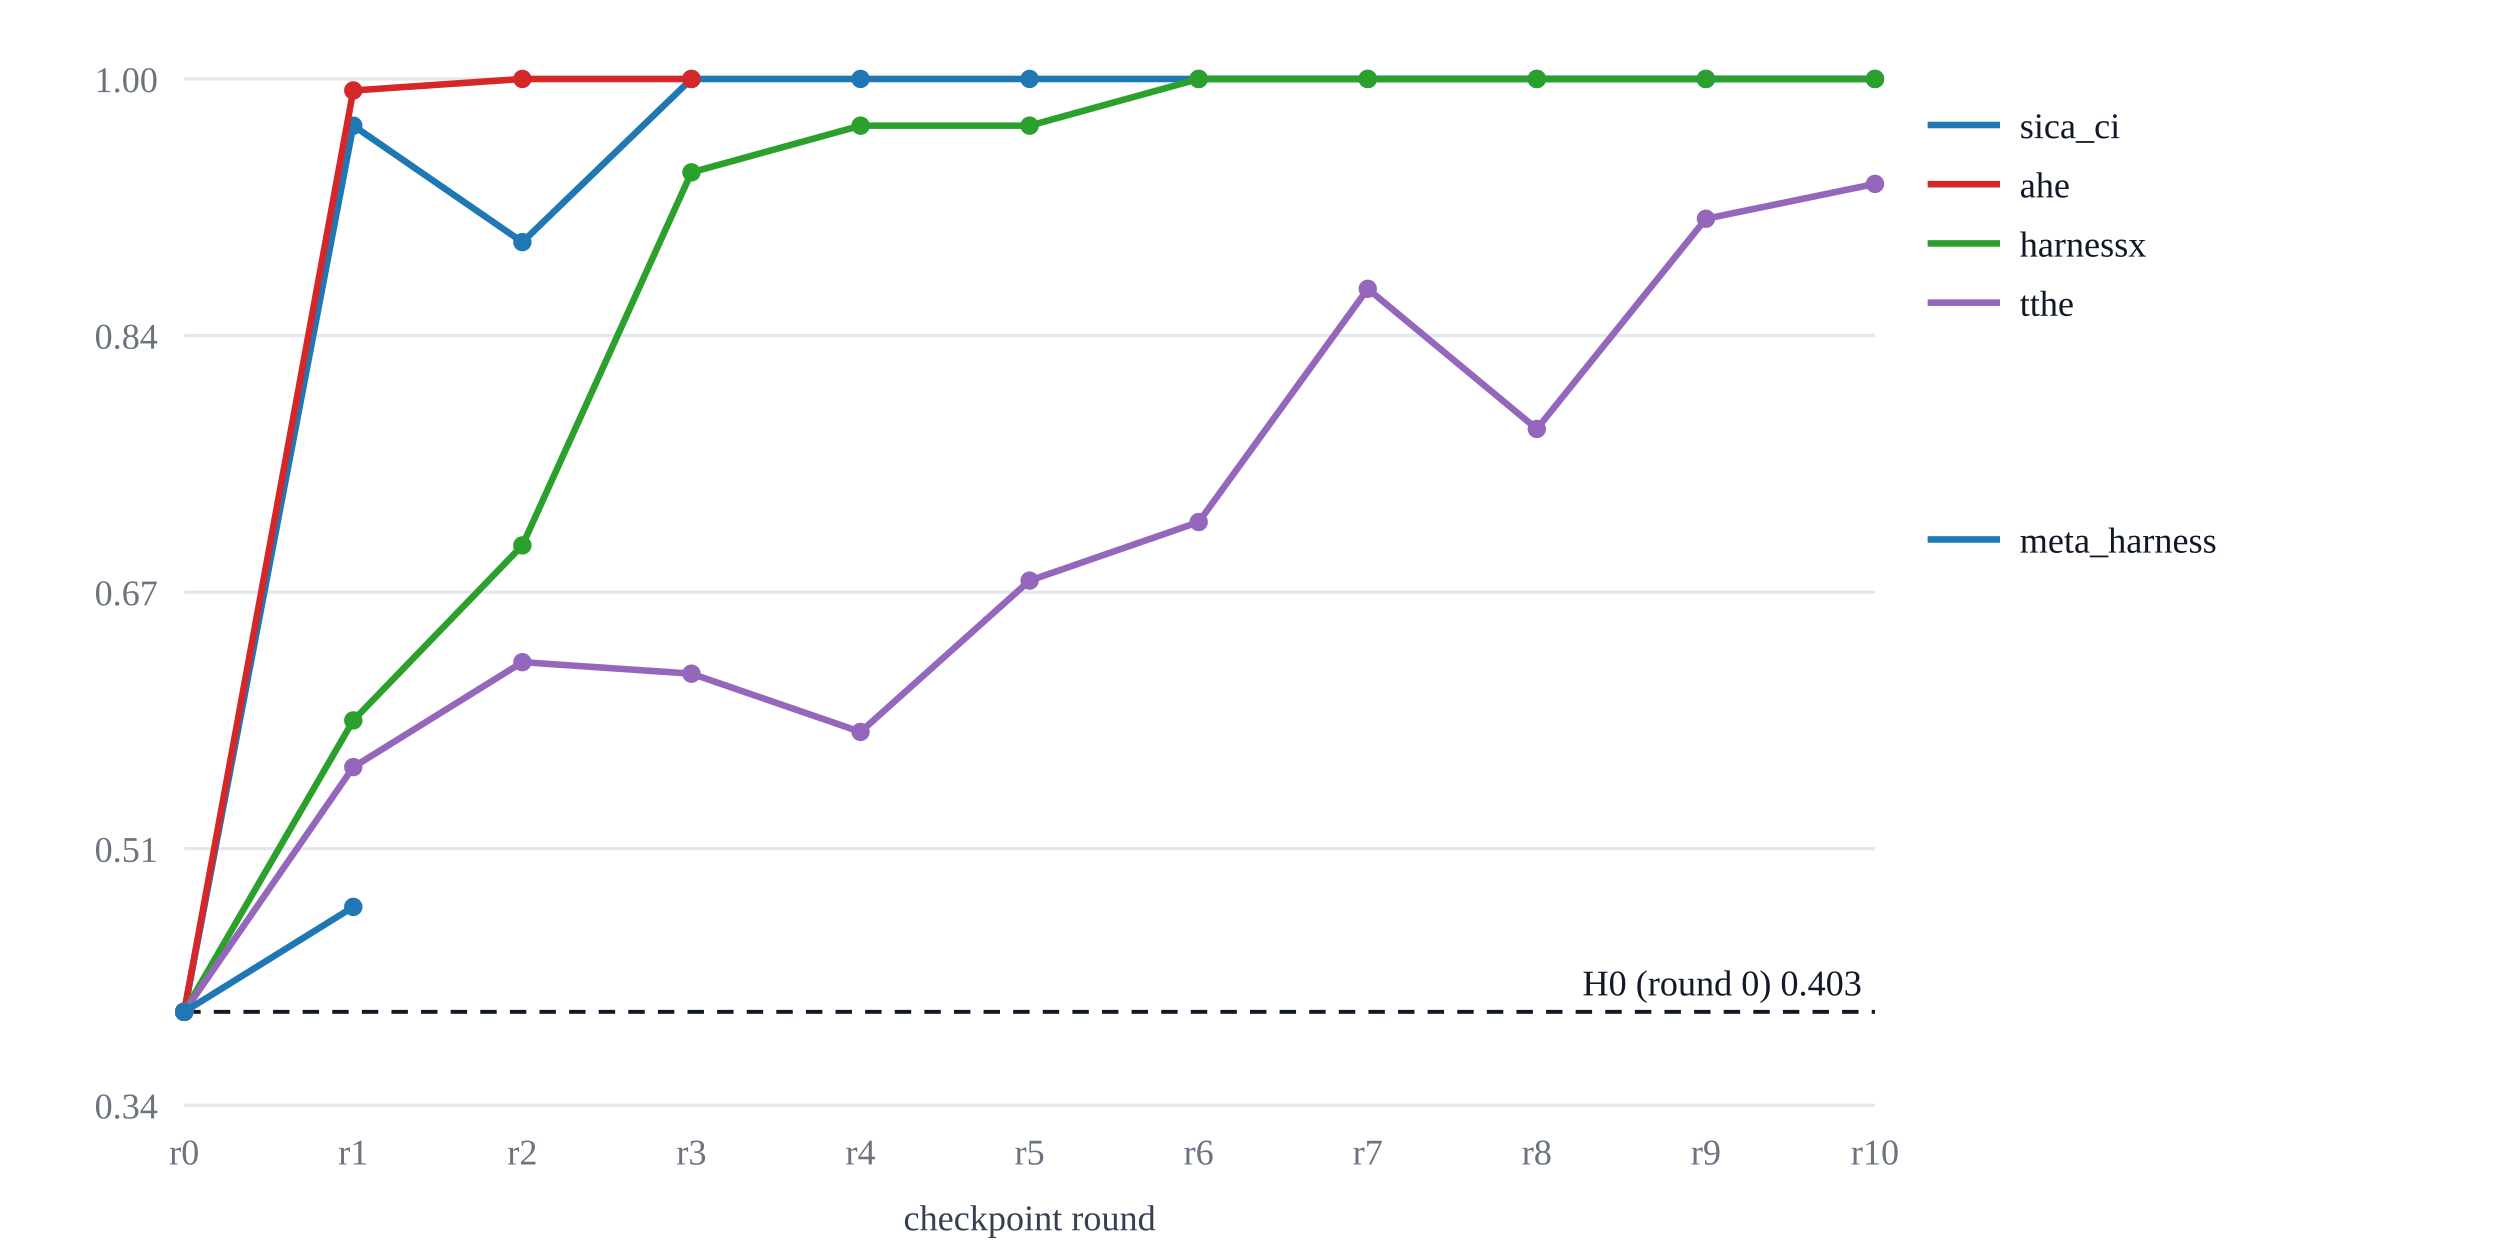
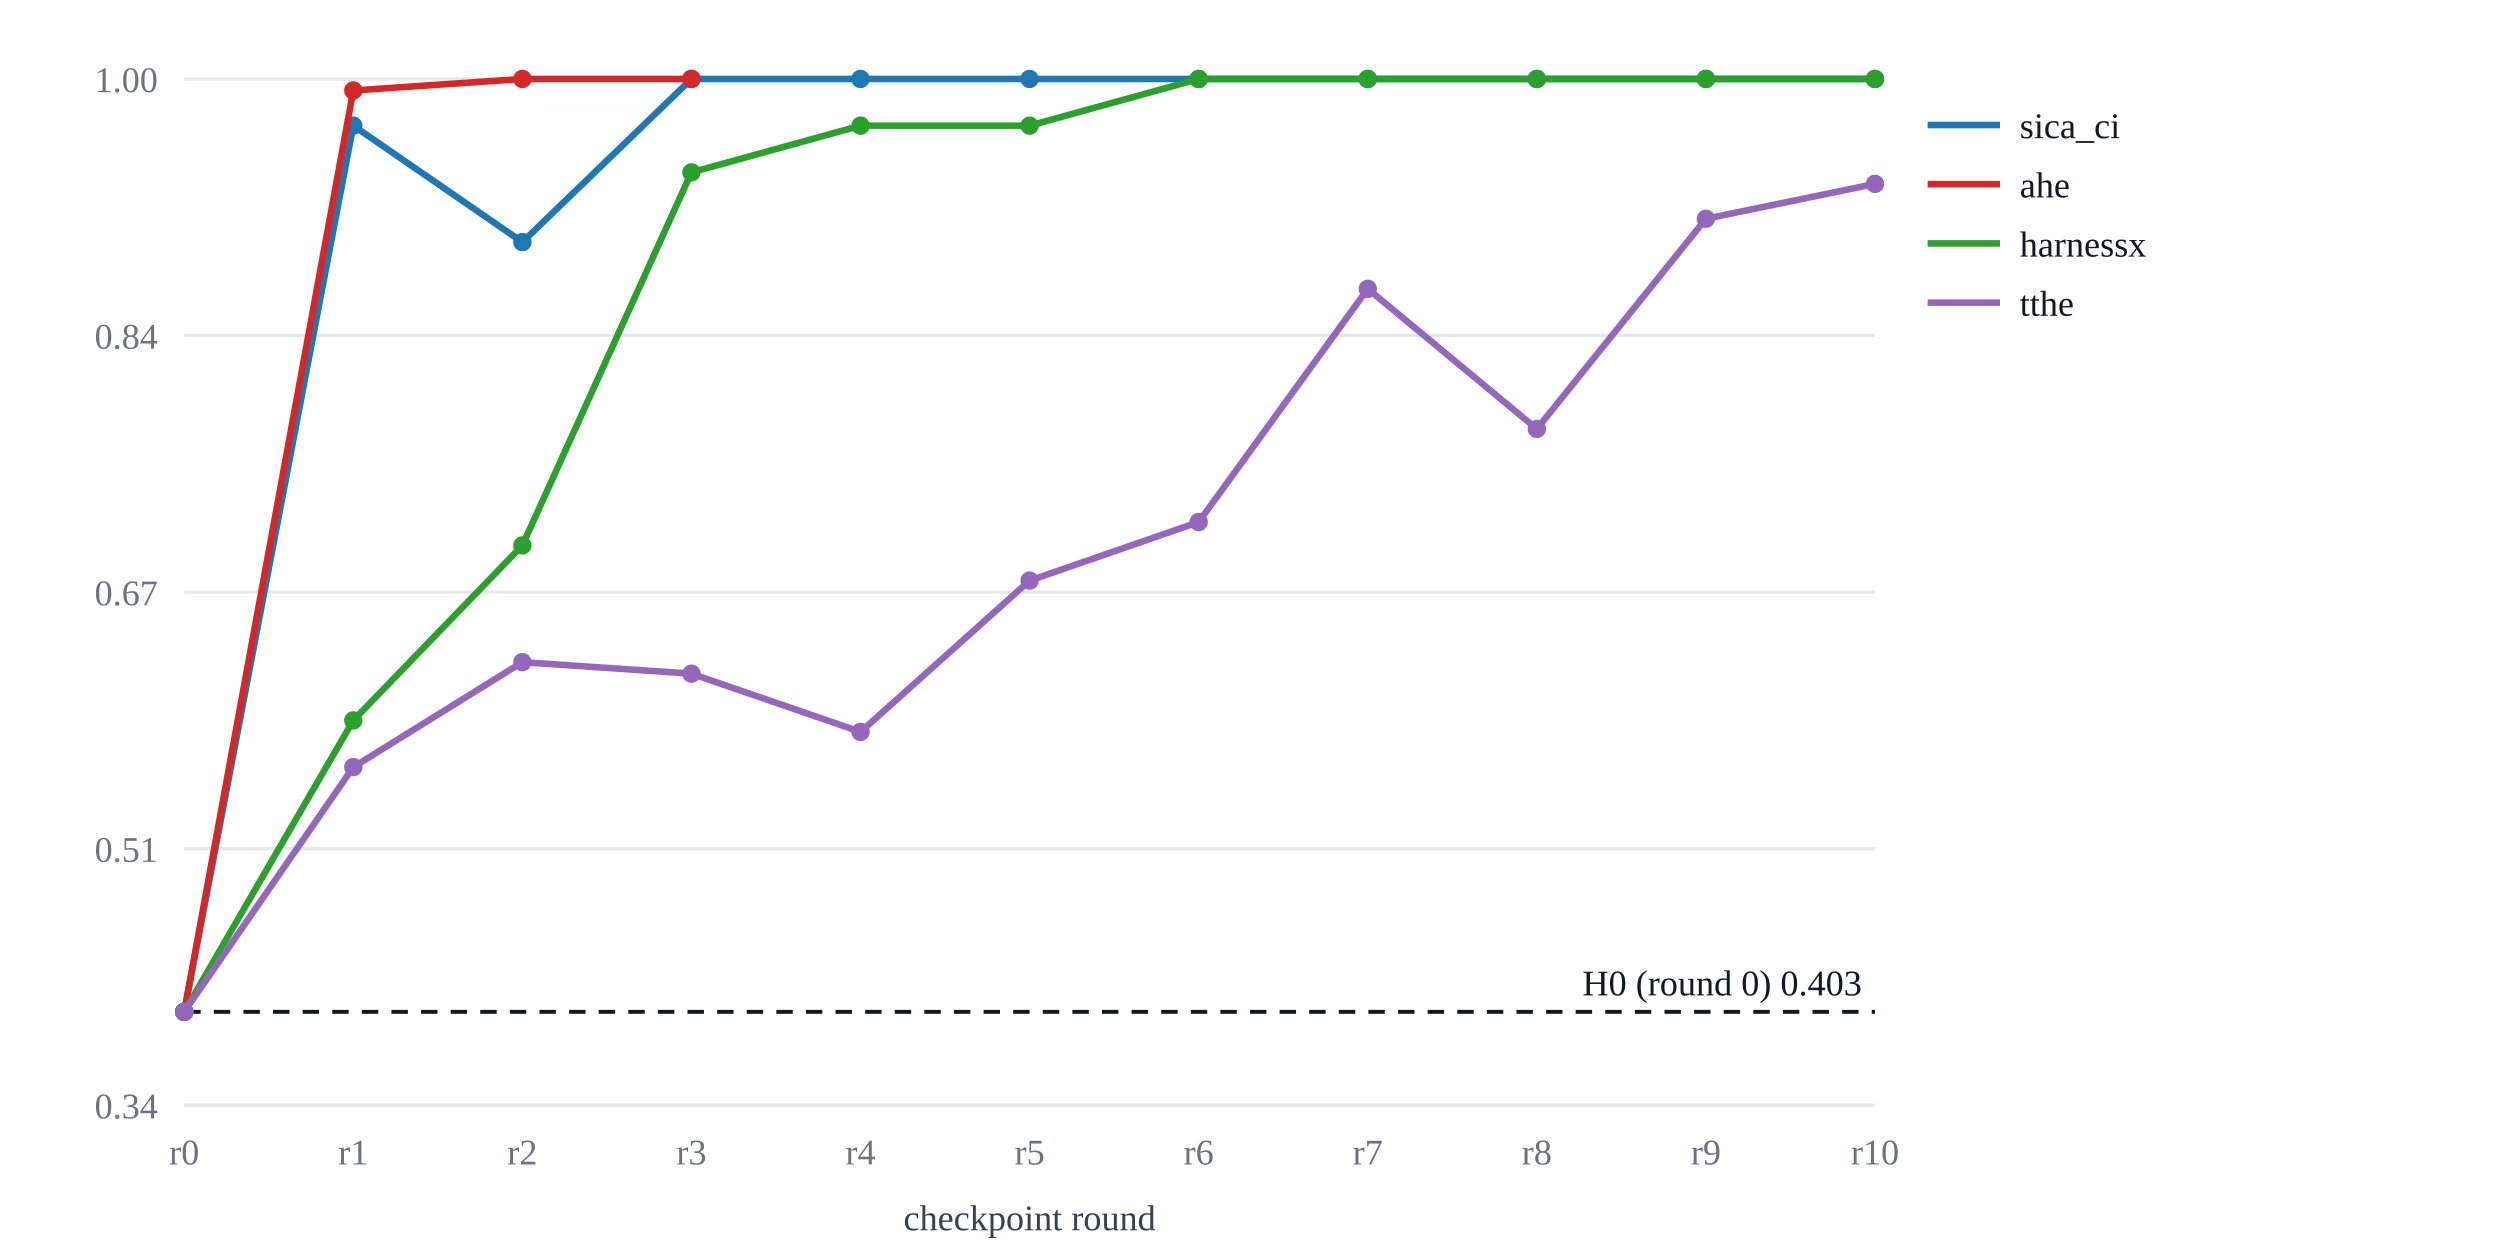
<svg xmlns="http://www.w3.org/2000/svg" width="760" height="380" viewBox="0 0 760 380" role="img" aria-label="Score by checkpoint round on valid_unseen">
  <rect width="760" height="380" fill="#ffffff" />
  <line x1="56" y1="336.0" x2="570" y2="336.0" stroke="#e5e7eb" stroke-width="1" />
  <text x="48" y="340.0" font-size="11" fill="#6b7280" text-anchor="end">0.34</text>
  <line x1="56" y1="258.0" x2="570" y2="258.0" stroke="#e5e7eb" stroke-width="1" />
  <text x="48" y="262.0" font-size="11" fill="#6b7280" text-anchor="end">0.51</text>
  <line x1="56" y1="180.0" x2="570" y2="180.0" stroke="#e5e7eb" stroke-width="1" />
  <text x="48" y="184.0" font-size="11" fill="#6b7280" text-anchor="end">0.67</text>
  <line x1="56" y1="102.0" x2="570" y2="102.0" stroke="#e5e7eb" stroke-width="1" />
  <text x="48" y="106.0" font-size="11" fill="#6b7280" text-anchor="end">0.84</text>
  <line x1="56" y1="24.0" x2="570" y2="24.0" stroke="#e5e7eb" stroke-width="1" />
  <text x="48" y="28.0" font-size="11" fill="#6b7280" text-anchor="end">1.00</text>
  <text x="56.0" y="354" font-size="11" fill="#6b7280" text-anchor="middle">r0</text>
  <text x="107.4" y="354" font-size="11" fill="#6b7280" text-anchor="middle">r1</text>
  <text x="158.8" y="354" font-size="11" fill="#6b7280" text-anchor="middle">r2</text>
  <text x="210.2" y="354" font-size="11" fill="#6b7280" text-anchor="middle">r3</text>
  <text x="261.6" y="354" font-size="11" fill="#6b7280" text-anchor="middle">r4</text>
  <text x="313.0" y="354" font-size="11" fill="#6b7280" text-anchor="middle">r5</text>
  <text x="364.4" y="354" font-size="11" fill="#6b7280" text-anchor="middle">r6</text>
  <text x="415.8" y="354" font-size="11" fill="#6b7280" text-anchor="middle">r7</text>
  <text x="467.2" y="354" font-size="11" fill="#6b7280" text-anchor="middle">r8</text>
  <text x="518.6" y="354" font-size="11" fill="#6b7280" text-anchor="middle">r9</text>
  <text x="570.0" y="354" font-size="11" fill="#6b7280" text-anchor="middle">r10</text>
  <line x1="56" y1="307.6" x2="570" y2="307.6" stroke="#111827" stroke-width="1.2" stroke-dasharray="5 4" />
  <text x="566" y="302.6" font-size="11" fill="#111827" text-anchor="end">H0 (round 0) 0.403</text>
  <g data-method-line="sica_ci">
    <path d="M56.0,307.6 L107.4,38.2 L158.8,73.6 L210.2,24.0 L261.6,24.0 L313.0,24.0 L364.4,24.0 L415.8,24.0 L467.2,24.0 L518.6,24.0 L570.0,24.0" fill="none" stroke="#1f77b4" stroke-width="2" />
    <circle cx="56.0" cy="307.6" r="2.8" fill="#1f77b4" />
    <circle cx="107.4" cy="38.2" r="2.8" fill="#1f77b4" />
    <circle cx="158.8" cy="73.6" r="2.8" fill="#1f77b4" />
    <circle cx="210.2" cy="24.0" r="2.8" fill="#1f77b4" />
    <circle cx="261.6" cy="24.0" r="2.8" fill="#1f77b4" />
    <circle cx="313.0" cy="24.0" r="2.8" fill="#1f77b4" />
    <circle cx="364.4" cy="24.0" r="2.8" fill="#1f77b4" />
    <circle cx="415.8" cy="24.0" r="2.8" fill="#1f77b4" />
    <circle cx="467.2" cy="24.0" r="2.8" fill="#1f77b4" />
    <circle cx="518.6" cy="24.0" r="2.8" fill="#1f77b4" />
    <circle cx="570.0" cy="24.0" r="2.8" fill="#1f77b4" />
    <line x1="586" y1="38" x2="608" y2="38" stroke="#1f77b4" stroke-width="2" />
    <text x="614" y="42" font-size="11" fill="#111827">sica_ci</text>
  </g>
  <g data-method-line="ahe">
    <path d="M56.0,307.6 L107.4,27.5 L158.8,24.0 L210.2,24.0" fill="none" stroke="#d62728" stroke-width="2" />
    <circle cx="56.0" cy="307.6" r="2.8" fill="#d62728" />
    <circle cx="107.4" cy="27.5" r="2.8" fill="#d62728" />
    <circle cx="158.8" cy="24.0" r="2.8" fill="#d62728" />
    <circle cx="210.2" cy="24.0" r="2.8" fill="#d62728" />
    <line x1="586" y1="56" x2="608" y2="56" stroke="#d62728" stroke-width="2" />
    <text x="614" y="60" font-size="11" fill="#111827">ahe</text>
  </g>
  <g data-method-line="harnessx">
    <path d="M56.0,307.6 L107.4,219.0 L158.8,165.8 L210.2,52.4 L261.6,38.2 L313.0,38.2 L364.4,24.0 L415.8,24.0 L467.2,24.0 L518.6,24.0 L570.0,24.0" fill="none" stroke="#2ca02c" stroke-width="2" />
    <circle cx="56.0" cy="307.6" r="2.8" fill="#2ca02c" />
    <circle cx="107.4" cy="219.0" r="2.8" fill="#2ca02c" />
    <circle cx="158.8" cy="165.8" r="2.8" fill="#2ca02c" />
    <circle cx="210.2" cy="52.4" r="2.8" fill="#2ca02c" />
    <circle cx="261.6" cy="38.2" r="2.8" fill="#2ca02c" />
    <circle cx="313.0" cy="38.2" r="2.8" fill="#2ca02c" />
    <circle cx="364.4" cy="24.0" r="2.8" fill="#2ca02c" />
    <circle cx="415.8" cy="24.0" r="2.8" fill="#2ca02c" />
    <circle cx="467.2" cy="24.0" r="2.8" fill="#2ca02c" />
    <circle cx="518.6" cy="24.0" r="2.8" fill="#2ca02c" />
    <circle cx="570.0" cy="24.0" r="2.8" fill="#2ca02c" />
    <line x1="586" y1="74" x2="608" y2="74" stroke="#2ca02c" stroke-width="2" />
    <text x="614" y="78" font-size="11" fill="#111827">harnessx</text>
  </g>
  <g data-method-line="tthe">
    <path d="M56.0,307.6 L107.4,233.2 L158.8,201.3 L210.2,204.8 L261.6,222.5 L313.0,176.5 L364.4,158.7 L415.8,87.8 L467.2,130.4 L518.6,66.5 L570.0,55.9" fill="none" stroke="#9467bd" stroke-width="2" />
    <circle cx="56.0" cy="307.6" r="2.8" fill="#9467bd" />
    <circle cx="107.4" cy="233.2" r="2.8" fill="#9467bd" />
    <circle cx="158.8" cy="201.3" r="2.8" fill="#9467bd" />
    <circle cx="210.2" cy="204.8" r="2.8" fill="#9467bd" />
    <circle cx="261.6" cy="222.5" r="2.8" fill="#9467bd" />
    <circle cx="313.0" cy="176.5" r="2.8" fill="#9467bd" />
    <circle cx="364.4" cy="158.7" r="2.8" fill="#9467bd" />
    <circle cx="415.8" cy="87.8" r="2.8" fill="#9467bd" />
    <circle cx="467.2" cy="130.4" r="2.8" fill="#9467bd" />
    <circle cx="518.6" cy="66.5" r="2.8" fill="#9467bd" />
    <circle cx="570.0" cy="55.9" r="2.8" fill="#9467bd" />
    <line x1="586" y1="92" x2="608" y2="92" stroke="#9467bd" stroke-width="2" />
    <text x="614" y="96" font-size="11" fill="#111827">tthe</text>
  </g>
-   <g data-method-line="meta_harness">
-     <path d="M56.0,307.6 L107.4,275.7" fill="none" stroke="#1f77b4" stroke-width="2" />
-     <circle cx="56.0" cy="307.6" r="2.8" fill="#1f77b4" />
-     <circle cx="107.4" cy="275.7" r="2.8" fill="#1f77b4" />
-     <line x1="586" y1="164" x2="608" y2="164" stroke="#1f77b4" stroke-width="2" />
-     <text x="614" y="168" font-size="11" fill="#111827">meta_harness</text>
-   </g>
  <text x="313" y="374" font-size="11" fill="#374151" text-anchor="middle">checkpoint round</text>
</svg>
